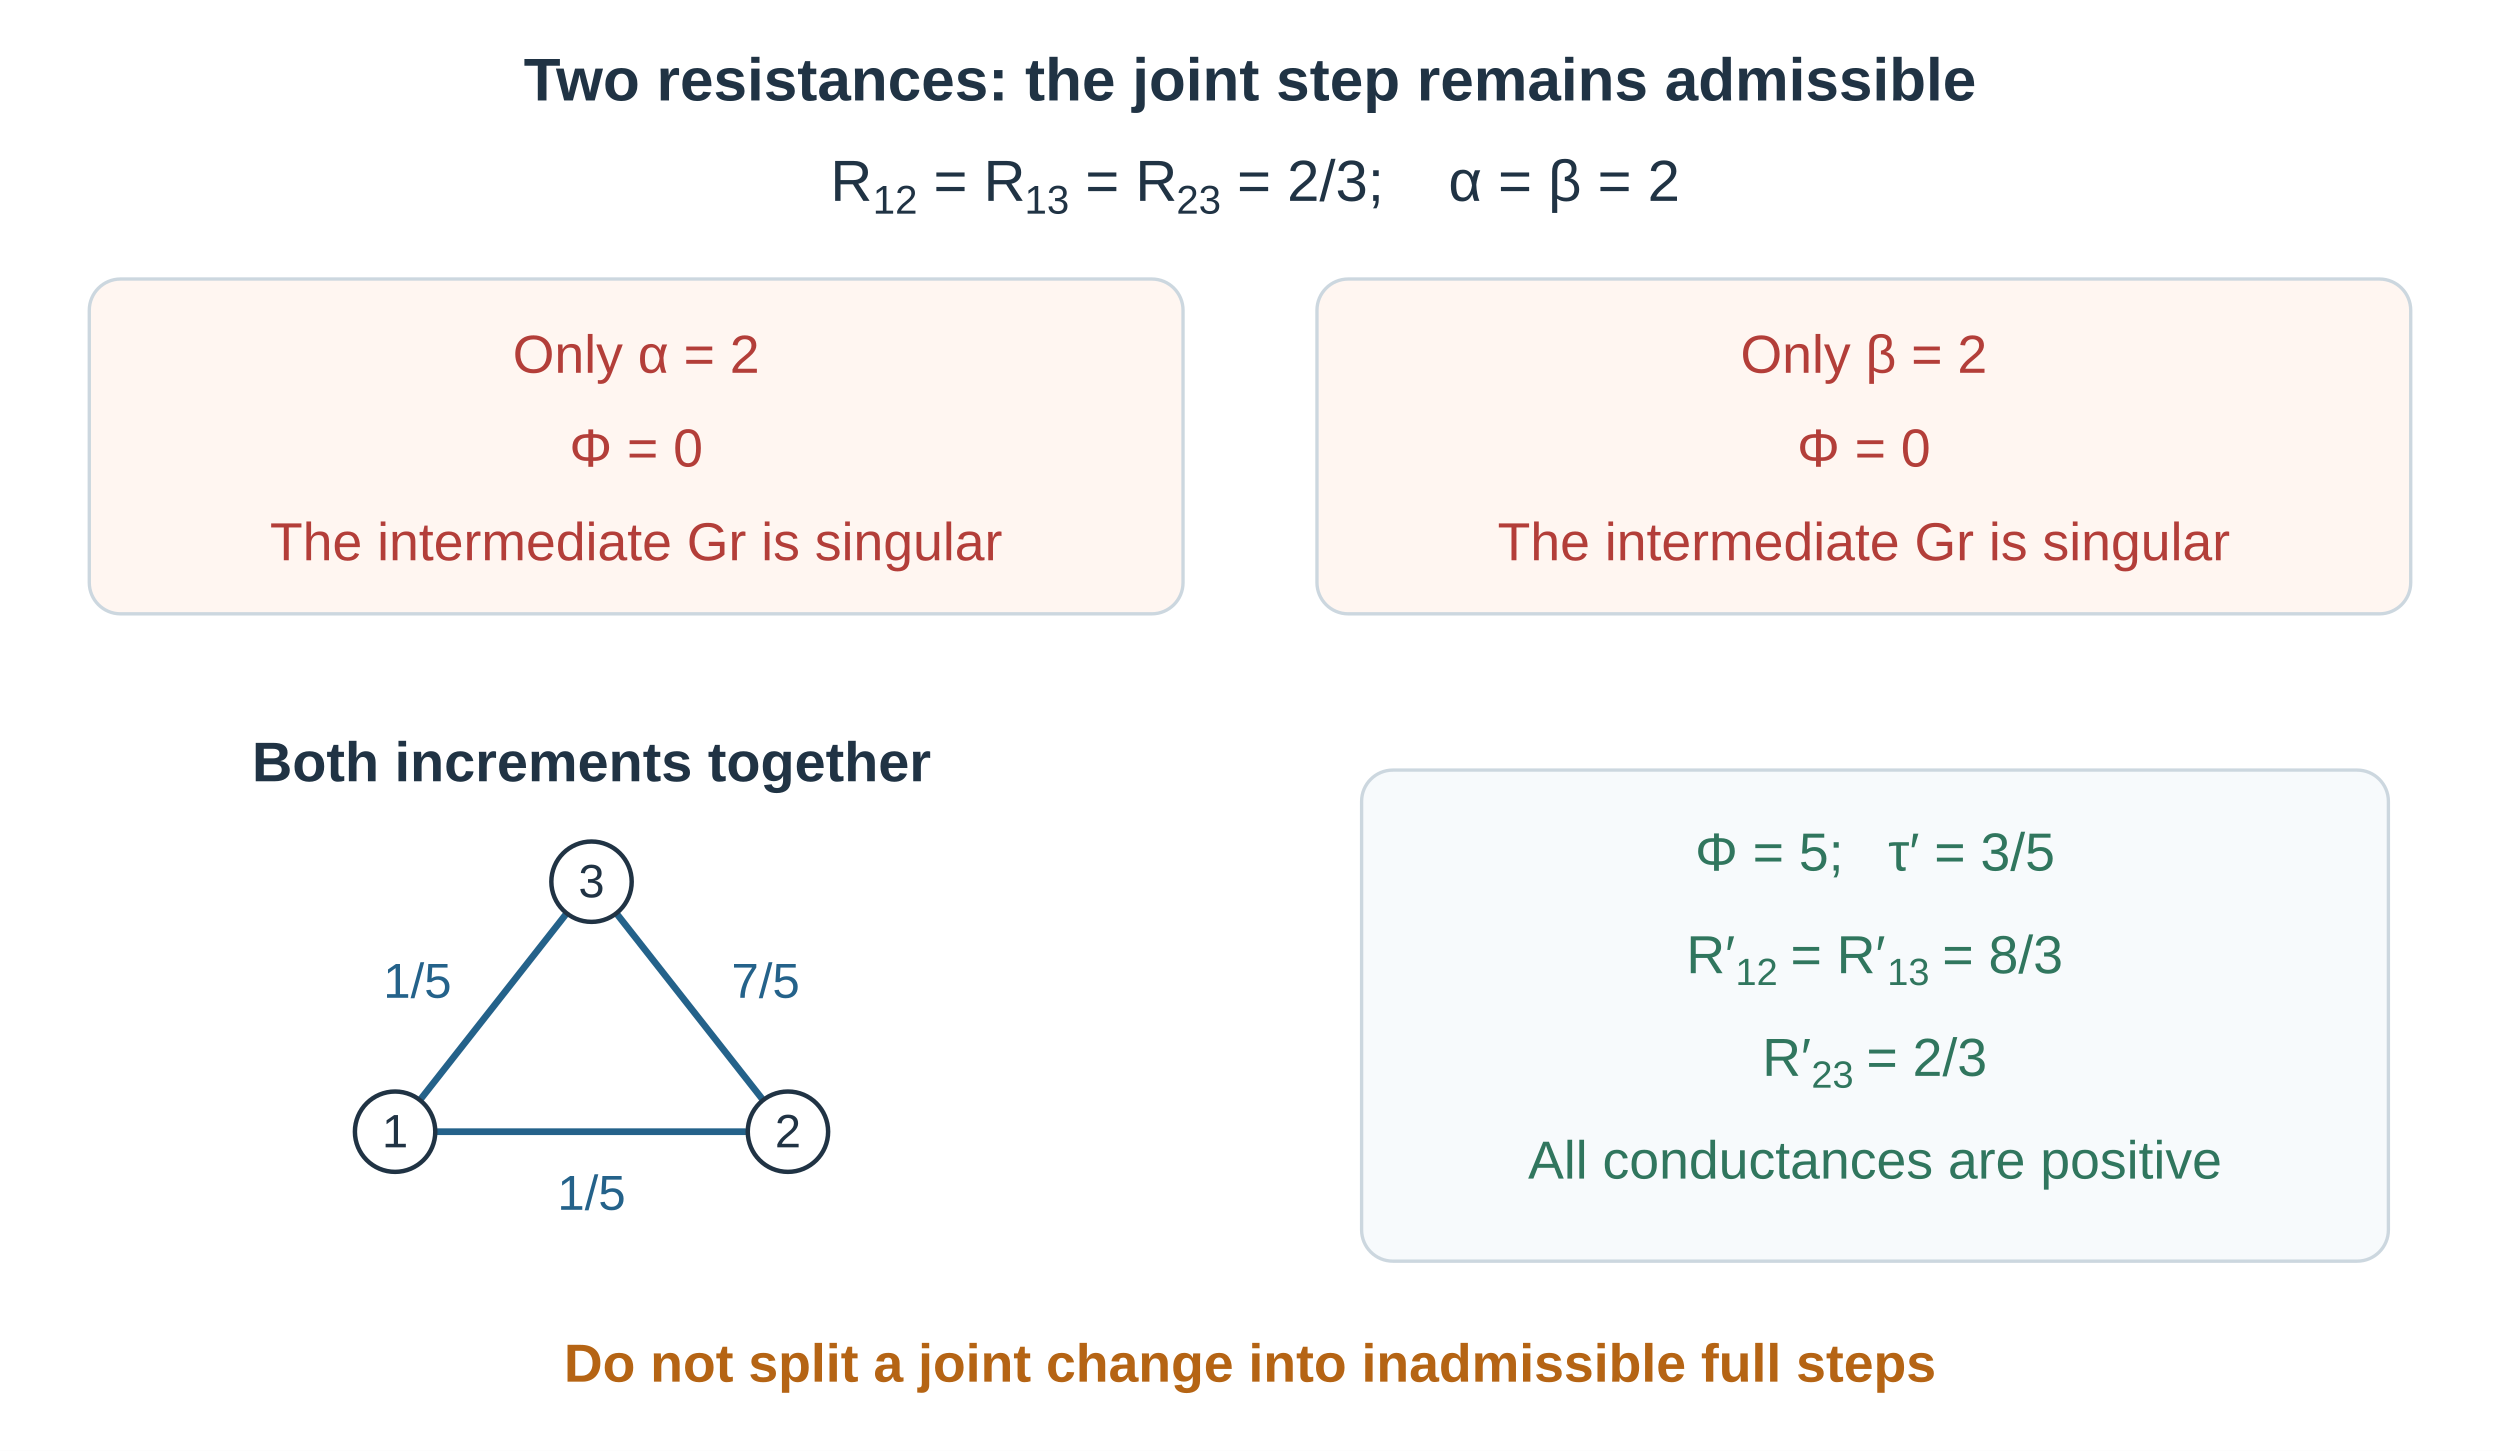
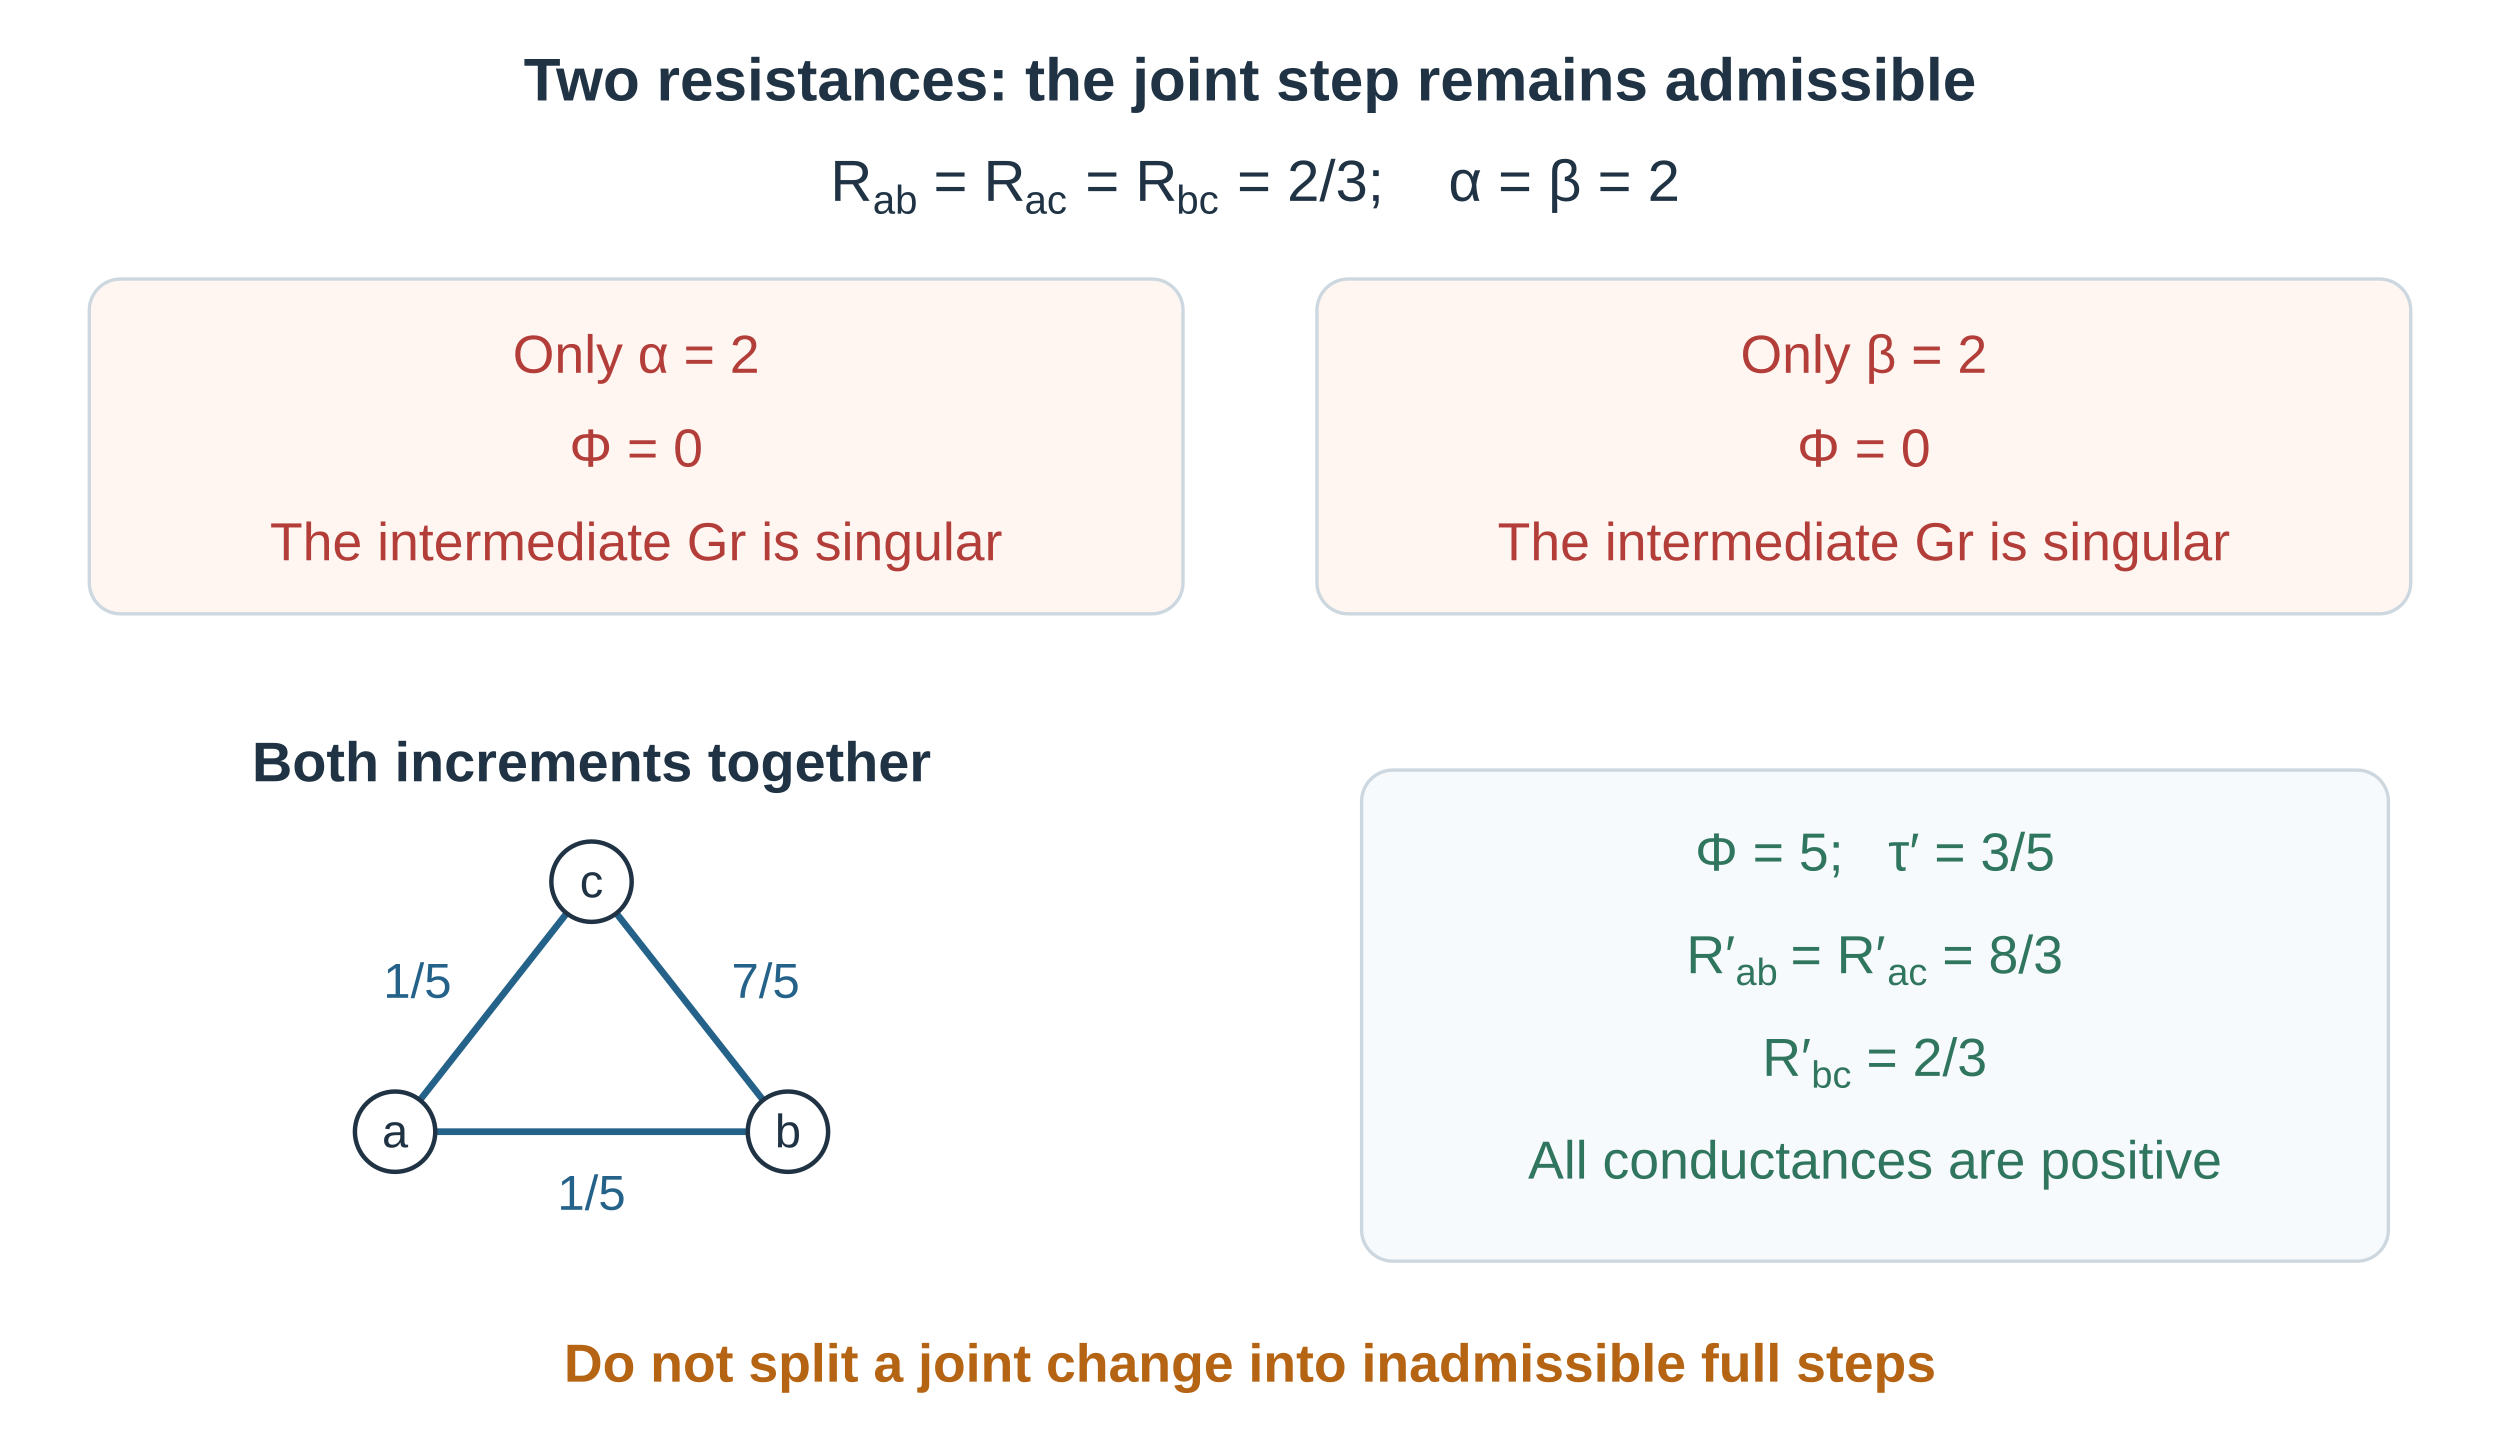
<svg xmlns="http://www.w3.org/2000/svg" width="1120" height="650" viewBox="0 0 1120 650" role="img" aria-labelledby="title">
  <defs>
    <marker id="arrow" markerWidth="12" markerHeight="12" refX="9" refY="5" orient="auto" markerUnits="userSpaceOnUse">
      <path d="M0 0 L10 5 L0 10 Z" fill="#24628a" />
    </marker>
  </defs>
  <style>text{font-family:Arial,sans-serif;fill:#203344}path,line{stroke-linecap:round;stroke-linejoin:round}</style>
  <rect width="1120" height="650" fill="white" />
  <text xml:space="preserve" x="560" y="45" font-size="27" fill="#203344" style="fill:#203344" font-weight="600" text-anchor="middle">Two resistances: the joint step remains admissible</text>
  <text xml:space="preserve" x="372.0" y="90" font-size="26" fill="#203344" style="fill:#203344" font-weight="400" text-anchor="start">R</text>
-   <text xml:space="preserve" x="391.0" y="95.72" font-size="18" fill="#203344" style="fill:#203344" font-weight="400" text-anchor="start">12</text>
+   <text xml:space="preserve" x="391.0" y="95.72" font-size="18" fill="#203344" style="fill:#203344" font-weight="400" text-anchor="start">ab</text>
  <text xml:space="preserve" x="411.0" y="90" font-size="26" fill="#203344" style="fill:#203344" font-weight="400" text-anchor="start"> = R</text>
-   <text xml:space="preserve" x="459.0" y="95.72" font-size="18" fill="#203344" style="fill:#203344" font-weight="400" text-anchor="start">13</text>
+   <text xml:space="preserve" x="459.0" y="95.72" font-size="18" fill="#203344" style="fill:#203344" font-weight="400" text-anchor="start">ac</text>
  <text xml:space="preserve" x="479.0" y="90" font-size="26" fill="#203344" style="fill:#203344" font-weight="400" text-anchor="start"> = R</text>
-   <text xml:space="preserve" x="527.0" y="95.72" font-size="18" fill="#203344" style="fill:#203344" font-weight="400" text-anchor="start">23</text>
+   <text xml:space="preserve" x="527.0" y="95.72" font-size="18" fill="#203344" style="fill:#203344" font-weight="400" text-anchor="start">bc</text>
  <text xml:space="preserve" x="547.0" y="90" font-size="26" fill="#203344" style="fill:#203344" font-weight="400" text-anchor="start"> = 2/3;    α = β = 2</text>
  <rect x="40" y="125" width="490" height="150" rx="14" fill="#fff6f1" stroke="#ccd7df" stroke-width="1.5" />
  <text xml:space="preserve" x="285" y="167" font-size="24" fill="#b33e39" style="fill:#b33e39" font-weight="400" text-anchor="middle">Only α = 2</text>
  <text xml:space="preserve" x="285" y="209" font-size="24" fill="#b33e39" style="fill:#b33e39" font-weight="400" text-anchor="middle">Φ = 0</text>
  <text xml:space="preserve" x="285" y="251" font-size="24" fill="#b33e39" style="fill:#b33e39" font-weight="400" text-anchor="middle">The intermediate Gr is singular</text>
  <rect x="590" y="125" width="490" height="150" rx="14" fill="#fff6f1" stroke="#ccd7df" stroke-width="1.5" />
  <text xml:space="preserve" x="835" y="167" font-size="24" fill="#b33e39" style="fill:#b33e39" font-weight="400" text-anchor="middle">Only β = 2</text>
  <text xml:space="preserve" x="835" y="209" font-size="24" fill="#b33e39" style="fill:#b33e39" font-weight="400" text-anchor="middle">Φ = 0</text>
  <text xml:space="preserve" x="835" y="251" font-size="24" fill="#b33e39" style="fill:#b33e39" font-weight="400" text-anchor="middle">The intermediate Gr is singular</text>
  <text xml:space="preserve" x="265" y="350" font-size="25" fill="#203344" style="fill:#203344" font-weight="600" text-anchor="middle">Both increments together</text>
  <line x1="196.0" y1="507.0" x2="334.0" y2="507.0" stroke="#24628a" stroke-width="3" />
  <text xml:space="preserve" x="265.0" y="542.0" font-size="22" fill="#24628a" style="fill:#24628a" font-weight="400" text-anchor="middle">1/5</text>
  <line x1="188.739" y1="492.06" x2="253.261" y2="409.94" stroke="#24628a" stroke-width="3" />
  <text xml:space="preserve" x="187.0" y="447.0" font-size="22" fill="#24628a" style="fill:#24628a" font-weight="400" text-anchor="middle">1/5</text>
  <line x1="341.261" y1="492.06" x2="276.739" y2="409.94" stroke="#24628a" stroke-width="3" />
  <text xml:space="preserve" x="343.0" y="447.0" font-size="22" fill="#24628a" style="fill:#24628a" font-weight="400" text-anchor="middle">7/5</text>
  <circle cx="177.0" cy="507.0" r="18" fill="white" stroke="#203344" stroke-width="2" />
-   <text xml:space="preserve" x="177.0" y="514.0" font-size="21" fill="#203344" style="fill:#203344" font-weight="400" text-anchor="middle">1</text>
+   <text xml:space="preserve" x="177.0" y="514.0" font-size="21" fill="#203344" style="fill:#203344" font-weight="400" text-anchor="middle">a</text>
  <circle cx="353.0" cy="507.0" r="18" fill="white" stroke="#203344" stroke-width="2" />
-   <text xml:space="preserve" x="353.0" y="514.0" font-size="21" fill="#203344" style="fill:#203344" font-weight="400" text-anchor="middle">2</text>
+   <text xml:space="preserve" x="353.0" y="514.0" font-size="21" fill="#203344" style="fill:#203344" font-weight="400" text-anchor="middle">b</text>
  <circle cx="265" cy="395" r="18" fill="white" stroke="#203344" stroke-width="2" />
-   <text xml:space="preserve" x="265" y="402" font-size="21" fill="#203344" style="fill:#203344" font-weight="400" text-anchor="middle">3</text>
+   <text xml:space="preserve" x="265" y="402" font-size="21" fill="#203344" style="fill:#203344" font-weight="400" text-anchor="middle">c</text>
  <rect x="610" y="345" width="460" height="220" rx="14" fill="#f7fafc" stroke="#ccd7df" stroke-width="1.5" />
  <text xml:space="preserve" x="840" y="390" font-size="24" fill="#30765e" style="fill:#30765e" font-weight="400" text-anchor="middle">Φ = 5;   τ′ = 3/5</text>
  <text xml:space="preserve" x="755.5" y="436" font-size="24" fill="#30765e" style="fill:#30765e" font-weight="400" text-anchor="start">R′</text>
-   <text xml:space="preserve" x="777.5" y="441.28" font-size="17" fill="#30765e" style="fill:#30765e" font-weight="400" text-anchor="start">12</text>
+   <text xml:space="preserve" x="777.5" y="441.28" font-size="17" fill="#30765e" style="fill:#30765e" font-weight="400" text-anchor="start">ab</text>
  <text xml:space="preserve" x="795.5" y="436" font-size="24" fill="#30765e" style="fill:#30765e" font-weight="400" text-anchor="start"> = R′</text>
-   <text xml:space="preserve" x="845.5" y="441.28" font-size="17" fill="#30765e" style="fill:#30765e" font-weight="400" text-anchor="start">13</text>
+   <text xml:space="preserve" x="845.5" y="441.28" font-size="17" fill="#30765e" style="fill:#30765e" font-weight="400" text-anchor="start">ac</text>
  <text xml:space="preserve" x="863.5" y="436" font-size="24" fill="#30765e" style="fill:#30765e" font-weight="400" text-anchor="start"> = 8/3</text>
  <text xml:space="preserve" x="789.5" y="482" font-size="24" fill="#30765e" style="fill:#30765e" font-weight="400" text-anchor="start">R′</text>
-   <text xml:space="preserve" x="811.5" y="487.28" font-size="17" fill="#30765e" style="fill:#30765e" font-weight="400" text-anchor="start">23</text>
+   <text xml:space="preserve" x="811.5" y="487.28" font-size="17" fill="#30765e" style="fill:#30765e" font-weight="400" text-anchor="start">bc</text>
  <text xml:space="preserve" x="829.5" y="482" font-size="24" fill="#30765e" style="fill:#30765e" font-weight="400" text-anchor="start"> = 2/3</text>
  <text xml:space="preserve" x="840" y="528" font-size="24" fill="#30765e" style="fill:#30765e" font-weight="400" text-anchor="middle">All conductances are positive</text>
  <text xml:space="preserve" x="560" y="619" font-size="24" fill="#b56414" style="fill:#b56414" font-weight="600" text-anchor="middle">Do not split a joint change into inadmissible full steps</text>
</svg>
